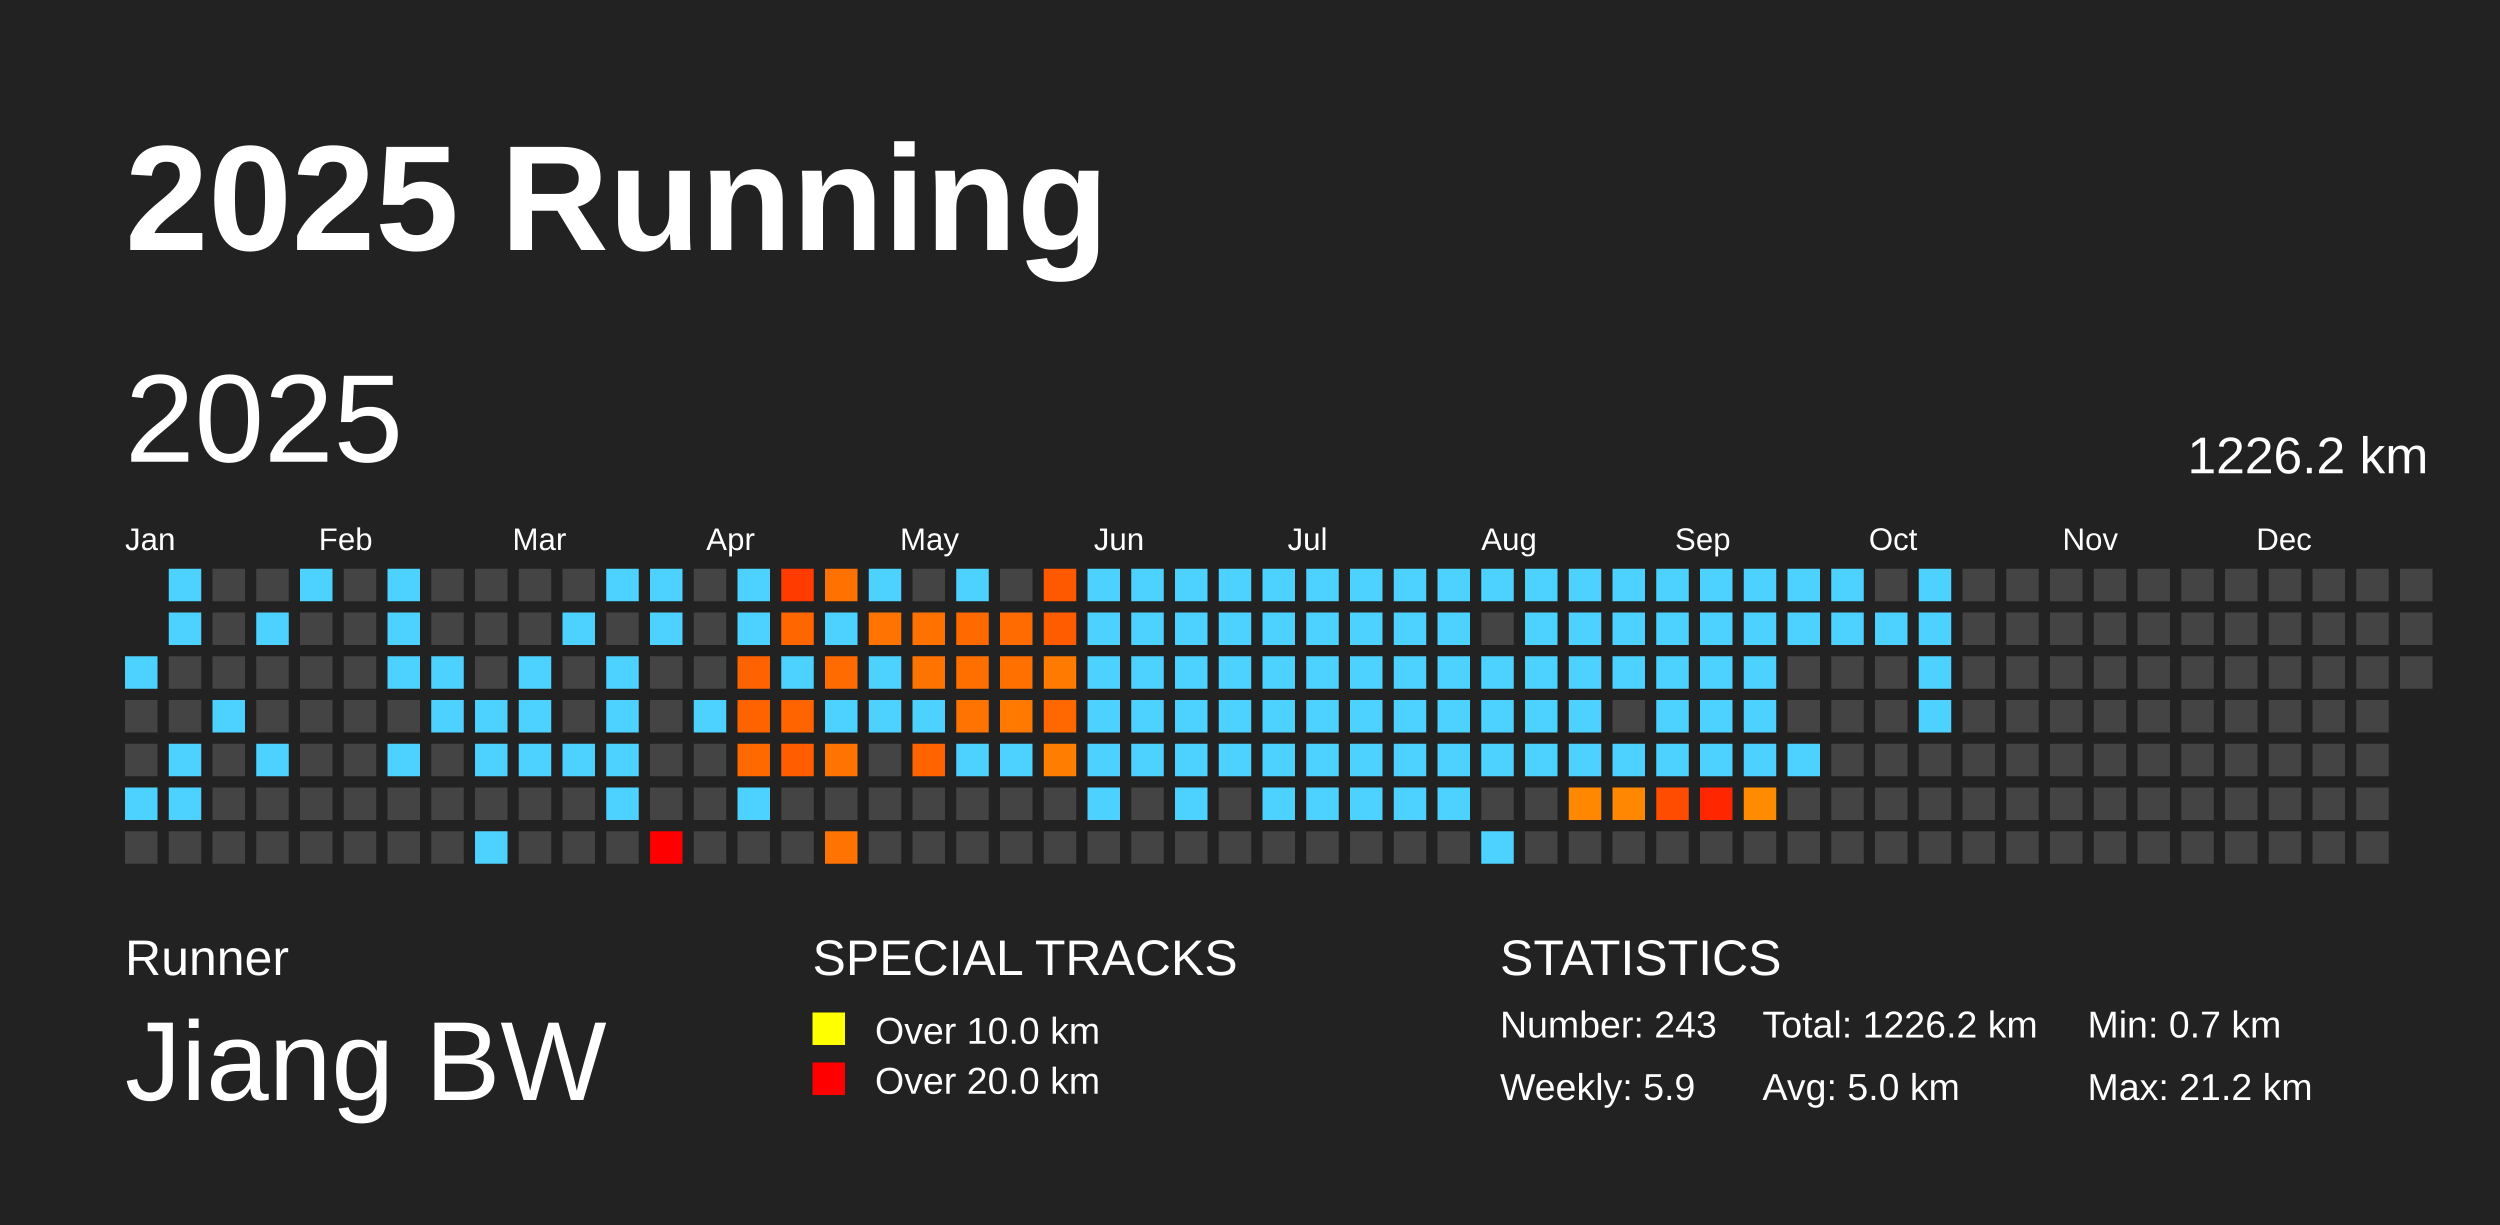
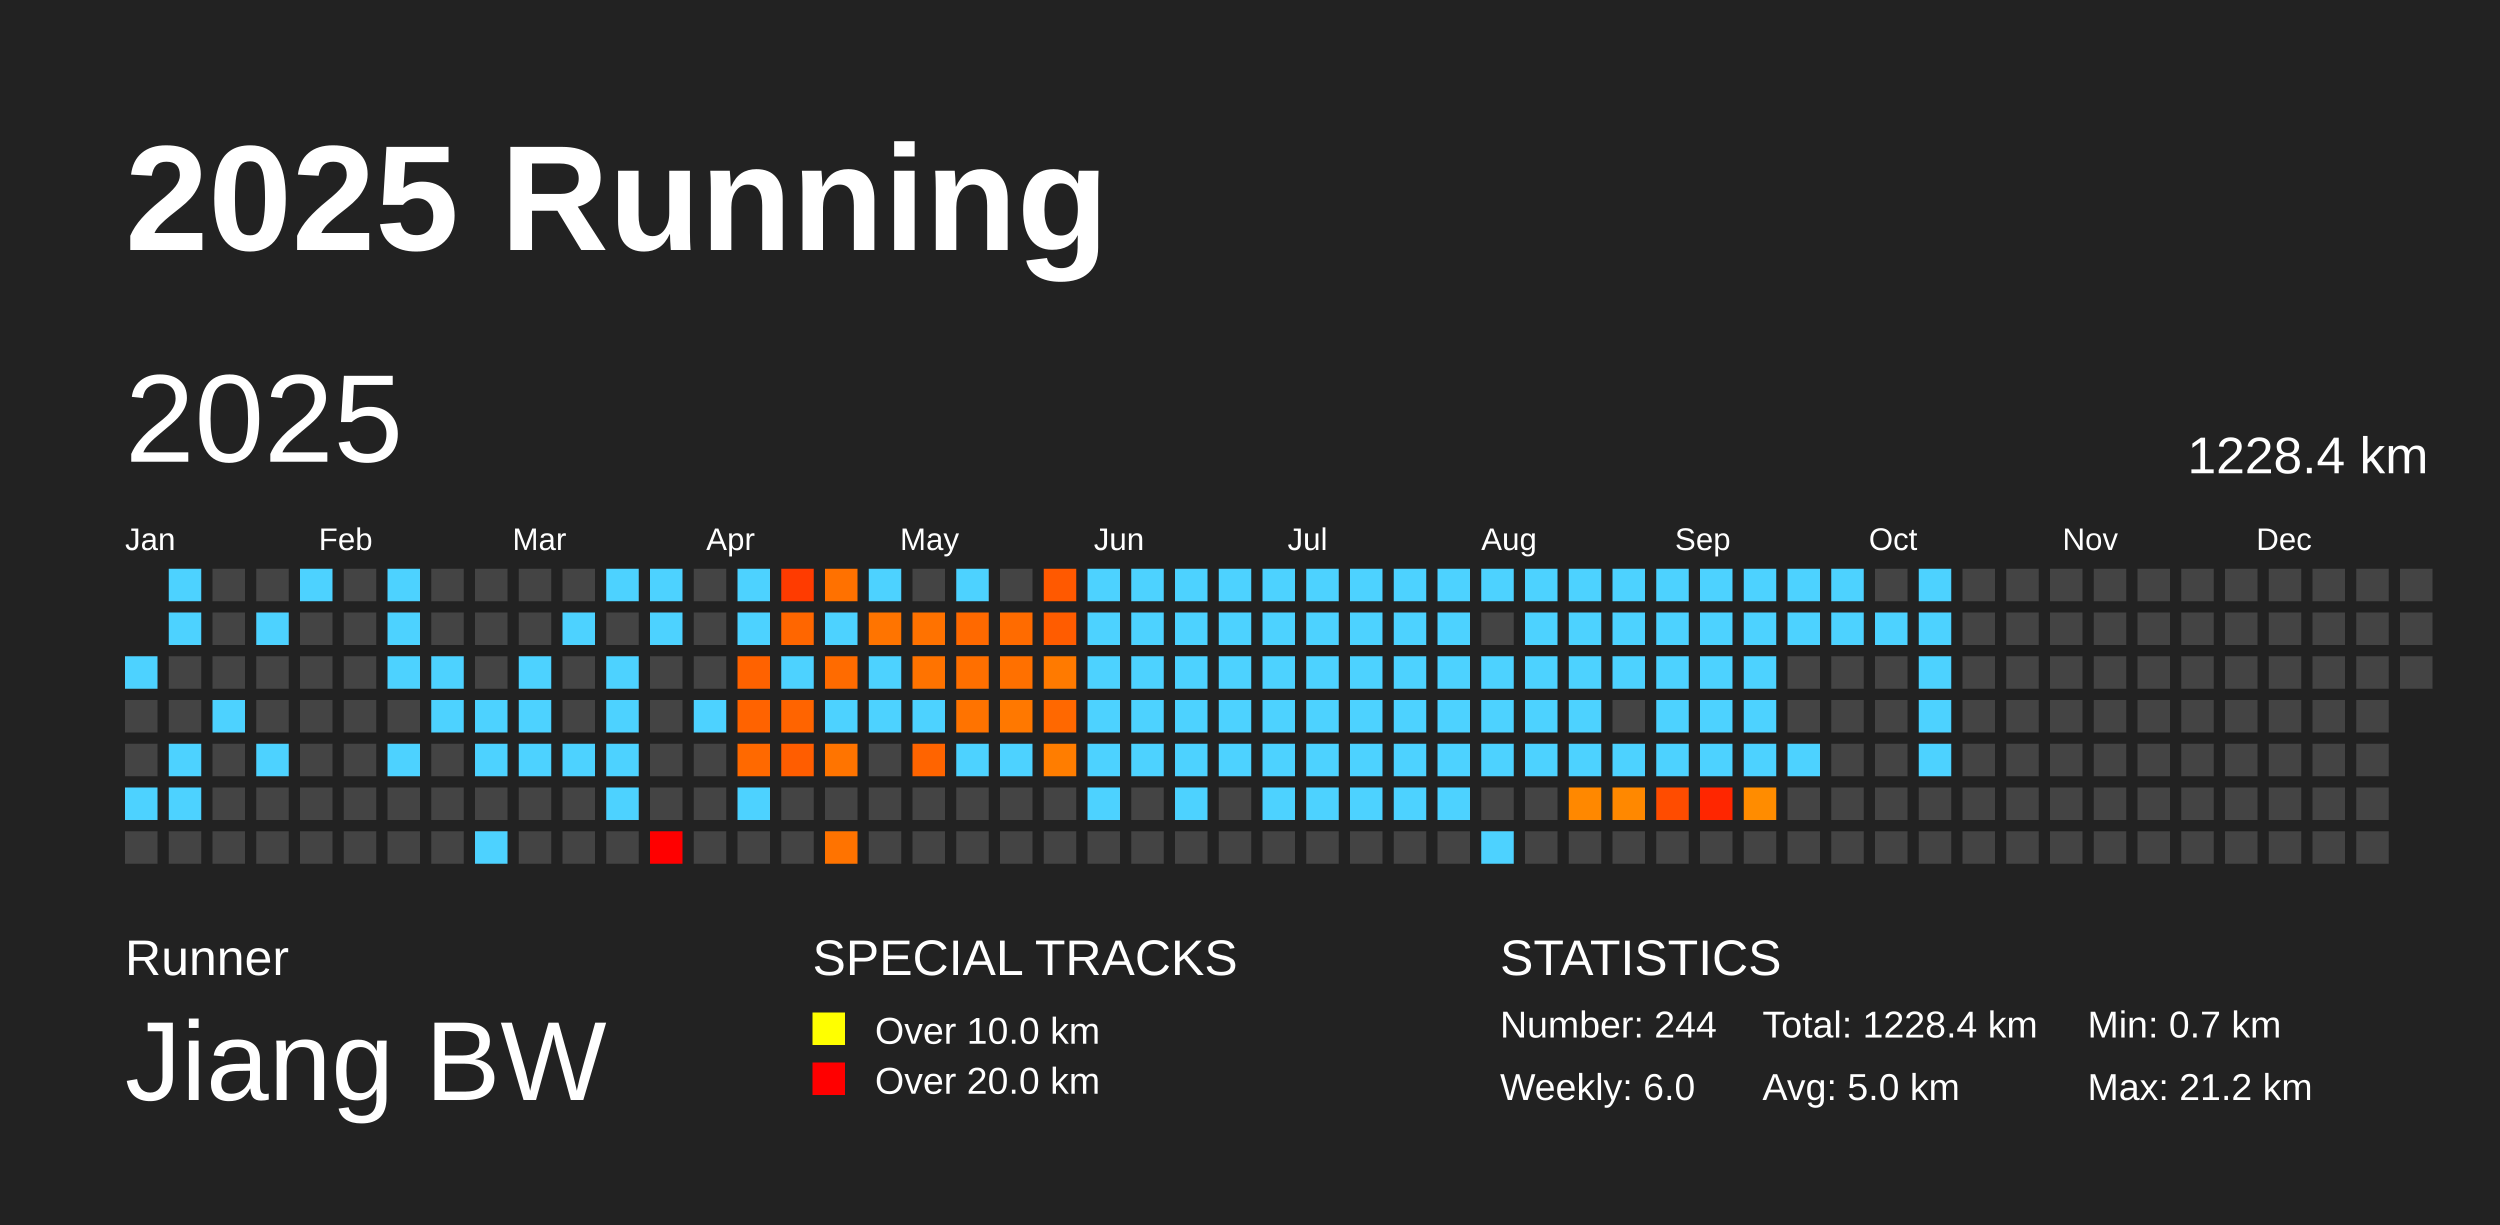
<svg xmlns="http://www.w3.org/2000/svg" baseProfile="full" height="98mm" version="1.1" viewBox="0,0,200,98" width="200mm">
  <defs />
  <rect fill="#222222" height="98" width="200" x="0" y="0" />
  <text fill="#FFFFFF" style="font-size:12px; font-family:Arial; font-weight:bold;" x="10" y="20">2025 Running</text>
  <text fill="#FFFFFF" style="font-size:4px; font-family:Arial" x="10" y="78">Runner</text>
  <text fill="#FFFFFF" style="font-size:9px; font-family:Arial" x="10" y="88">Jiang BW</text>
  <text fill="#FFFFFF" style="font-size:4px; font-family:Arial" x="65" y="78">SPECIAL TRACKS</text>
  <rect fill="yellow" height="2.6" width="2.6" x="65" y="81" />
  <text fill="#FFFFFF" style="font-size:3px; font-family:Arial" x="70" y="83.5">Over 10.0 km</text>
  <rect fill="red" height="2.6" width="2.6" x="65" y="85" />
  <text fill="#FFFFFF" style="font-size:3px; font-family:Arial" x="70" y="87.5">Over 20.0 km</text>
  <text fill="#FFFFFF" style="font-size:4px; font-family:Arial" x="120" y="78">STATISTICS</text>
-   <text fill="#FFFFFF" style="font-size:3px; font-family:Arial" x="120" y="83">Number: 243</text>
-   <text fill="#FFFFFF" style="font-size:3px; font-family:Arial" x="120" y="88">Weekly: 5.9</text>
-   <text fill="#FFFFFF" style="font-size:3px; font-family:Arial" x="141" y="83">Total: 1226.2 km</text>
+   <text fill="#FFFFFF" style="font-size:3px; font-family:Arial" x="120" y="83">Number: 244</text>
+   <text fill="#FFFFFF" style="font-size:3px; font-family:Arial" x="120" y="88">Weekly: 6.0</text>
+   <text fill="#FFFFFF" style="font-size:3px; font-family:Arial" x="141" y="83">Total: 1228.4 km</text>
  <text fill="#FFFFFF" style="font-size:3px; font-family:Arial" x="141" y="88">Avg: 5.0 km</text>
  <text fill="#FFFFFF" style="font-size:3px; font-family:Arial" x="167" y="83">Min: 0.7 km</text>
  <text fill="#FFFFFF" style="font-size:3px; font-family:Arial" x="167" y="88">Max: 21.2 km</text>
  <text dominant-baseline="hanging" fill="#FFFFFF" style="font-size:10.0px; font-family:Arial;" x="10" y="30">2025</text>
-   <text dominant-baseline="hanging" fill="#FFFFFF" style="font-size:4.125px; font-family:Arial;" x="175" y="35">1226.2 km</text>
+   <text dominant-baseline="hanging" fill="#FFFFFF" style="font-size:4.125px; font-family:Arial;" x="175" y="35">1228.4 km</text>
  <text fill="#FFFFFF" style="font-size:2.5px; font-family:Arial" x="10.0" y="44">Jan</text>
  <text fill="#FFFFFF" style="font-size:2.5px; font-family:Arial" x="25.5" y="44">Feb</text>
  <text fill="#FFFFFF" style="font-size:2.5px; font-family:Arial" x="41.0" y="44">Mar</text>
  <text fill="#FFFFFF" style="font-size:2.5px; font-family:Arial" x="56.5" y="44">Apr</text>
  <text fill="#FFFFFF" style="font-size:2.5px; font-family:Arial" x="72.0" y="44">May</text>
  <text fill="#FFFFFF" style="font-size:2.5px; font-family:Arial" x="87.5" y="44">Jun</text>
  <text fill="#FFFFFF" style="font-size:2.5px; font-family:Arial" x="103.0" y="44">Jul</text>
  <text fill="#FFFFFF" style="font-size:2.5px; font-family:Arial" x="118.5" y="44">Aug</text>
  <text fill="#FFFFFF" style="font-size:2.5px; font-family:Arial" x="134.0" y="44">Sep</text>
  <text fill="#FFFFFF" style="font-size:2.5px; font-family:Arial" x="149.5" y="44">Oct</text>
  <text fill="#FFFFFF" style="font-size:2.5px; font-family:Arial" x="165.0" y="44">Nov</text>
  <text fill="#FFFFFF" style="font-size:2.5px; font-family:Arial" x="180.5" y="44">Dec</text>
  <rect fill="#4dd2ff" height="2.6" width="2.6" x="10.0" y="52.5" />
  <rect fill="#444444" height="2.6" width="2.6" x="10.0" y="56.0" />
  <rect fill="#444444" height="2.6" width="2.6" x="10.0" y="59.5" />
  <rect fill="#4dd2ff" height="2.6" width="2.6" x="10.0" y="63.0" />
  <rect fill="#444444" height="2.6" width="2.6" x="10.0" y="66.5" />
  <rect fill="#4dd2ff" height="2.6" width="2.6" x="13.5" y="45.5" />
  <rect fill="#4dd2ff" height="2.6" width="2.6" x="13.5" y="49.0" />
  <rect fill="#444444" height="2.6" width="2.6" x="13.5" y="52.5" />
  <rect fill="#444444" height="2.6" width="2.6" x="13.5" y="56.0" />
  <rect fill="#4dd2ff" height="2.6" width="2.6" x="13.5" y="59.5" />
  <rect fill="#4dd2ff" height="2.6" width="2.6" x="13.5" y="63.0" />
  <rect fill="#444444" height="2.6" width="2.6" x="13.5" y="66.5" />
  <rect fill="#444444" height="2.6" width="2.6" x="17.0" y="45.5" />
  <rect fill="#444444" height="2.6" width="2.6" x="17.0" y="49.0" />
  <rect fill="#444444" height="2.6" width="2.6" x="17.0" y="52.5" />
  <rect fill="#4dd2ff" height="2.6" width="2.6" x="17.0" y="56.0" />
  <rect fill="#444444" height="2.6" width="2.6" x="17.0" y="59.5" />
  <rect fill="#444444" height="2.6" width="2.6" x="17.0" y="63.0" />
  <rect fill="#444444" height="2.6" width="2.6" x="17.0" y="66.5" />
  <rect fill="#444444" height="2.6" width="2.6" x="20.5" y="45.5" />
  <rect fill="#4dd2ff" height="2.6" width="2.6" x="20.5" y="49.0" />
  <rect fill="#444444" height="2.6" width="2.6" x="20.5" y="52.5" />
  <rect fill="#444444" height="2.6" width="2.6" x="20.5" y="56.0" />
  <rect fill="#4dd2ff" height="2.6" width="2.6" x="20.5" y="59.5" />
  <rect fill="#444444" height="2.6" width="2.6" x="20.5" y="63.0" />
  <rect fill="#444444" height="2.6" width="2.6" x="20.5" y="66.5" />
  <rect fill="#4dd2ff" height="2.6" width="2.6" x="24.0" y="45.5" />
  <rect fill="#444444" height="2.6" width="2.6" x="24.0" y="49.0" />
  <rect fill="#444444" height="2.6" width="2.6" x="24.0" y="52.5" />
  <rect fill="#444444" height="2.6" width="2.6" x="24.0" y="56.0" />
  <rect fill="#444444" height="2.6" width="2.6" x="24.0" y="59.5" />
  <rect fill="#444444" height="2.6" width="2.6" x="24.0" y="63.0" />
  <rect fill="#444444" height="2.6" width="2.6" x="24.0" y="66.5" />
  <rect fill="#444444" height="2.6" width="2.6" x="27.5" y="45.5" />
  <rect fill="#444444" height="2.6" width="2.6" x="27.5" y="49.0" />
  <rect fill="#444444" height="2.6" width="2.6" x="27.5" y="52.5" />
  <rect fill="#444444" height="2.6" width="2.6" x="27.5" y="56.0" />
  <rect fill="#444444" height="2.6" width="2.6" x="27.5" y="59.5" />
  <rect fill="#444444" height="2.6" width="2.6" x="27.5" y="63.0" />
  <rect fill="#444444" height="2.6" width="2.6" x="27.5" y="66.5" />
  <rect fill="#4dd2ff" height="2.6" width="2.6" x="31.0" y="45.5" />
  <rect fill="#4dd2ff" height="2.6" width="2.6" x="31.0" y="49.0" />
  <rect fill="#4dd2ff" height="2.6" width="2.6" x="31.0" y="52.5" />
  <rect fill="#444444" height="2.6" width="2.6" x="31.0" y="56.0" />
  <rect fill="#4dd2ff" height="2.6" width="2.6" x="31.0" y="59.5" />
  <rect fill="#444444" height="2.6" width="2.6" x="31.0" y="63.0" />
  <rect fill="#444444" height="2.6" width="2.6" x="31.0" y="66.5" />
  <rect fill="#444444" height="2.6" width="2.6" x="34.5" y="45.5" />
  <rect fill="#444444" height="2.6" width="2.6" x="34.5" y="49.0" />
  <rect fill="#4dd2ff" height="2.6" width="2.6" x="34.5" y="52.5" />
  <rect fill="#4dd2ff" height="2.6" width="2.6" x="34.5" y="56.0" />
  <rect fill="#444444" height="2.6" width="2.6" x="34.5" y="59.5" />
  <rect fill="#444444" height="2.6" width="2.6" x="34.5" y="63.0" />
  <rect fill="#444444" height="2.6" width="2.6" x="34.5" y="66.5" />
  <rect fill="#444444" height="2.6" width="2.6" x="38.0" y="45.5" />
  <rect fill="#444444" height="2.6" width="2.6" x="38.0" y="49.0" />
  <rect fill="#444444" height="2.6" width="2.6" x="38.0" y="52.5" />
  <rect fill="#4dd2ff" height="2.6" width="2.6" x="38.0" y="56.0" />
  <rect fill="#4dd2ff" height="2.6" width="2.6" x="38.0" y="59.5" />
  <rect fill="#444444" height="2.6" width="2.6" x="38.0" y="63.0" />
  <rect fill="#4dd2ff" height="2.6" width="2.6" x="38.0" y="66.5" />
  <rect fill="#444444" height="2.6" width="2.6" x="41.5" y="45.5" />
  <rect fill="#444444" height="2.6" width="2.6" x="41.5" y="49.0" />
  <rect fill="#4dd2ff" height="2.6" width="2.6" x="41.5" y="52.5" />
  <rect fill="#4dd2ff" height="2.6" width="2.6" x="41.5" y="56.0" />
  <rect fill="#4dd2ff" height="2.6" width="2.6" x="41.5" y="59.5" />
  <rect fill="#444444" height="2.6" width="2.6" x="41.5" y="63.0" />
  <rect fill="#444444" height="2.6" width="2.6" x="41.5" y="66.5" />
  <rect fill="#444444" height="2.6" width="2.6" x="45.0" y="45.5" />
  <rect fill="#4dd2ff" height="2.6" width="2.6" x="45.0" y="49.0" />
  <rect fill="#444444" height="2.6" width="2.6" x="45.0" y="52.5" />
  <rect fill="#444444" height="2.6" width="2.6" x="45.0" y="56.0" />
  <rect fill="#4dd2ff" height="2.6" width="2.6" x="45.0" y="59.5" />
  <rect fill="#444444" height="2.6" width="2.6" x="45.0" y="63.0" />
  <rect fill="#444444" height="2.6" width="2.6" x="45.0" y="66.5" />
  <rect fill="#4dd2ff" height="2.6" width="2.6" x="48.5" y="45.5" />
  <rect fill="#444444" height="2.6" width="2.6" x="48.5" y="49.0" />
  <rect fill="#4dd2ff" height="2.6" width="2.6" x="48.5" y="52.5" />
  <rect fill="#4dd2ff" height="2.6" width="2.6" x="48.5" y="56.0" />
  <rect fill="#4dd2ff" height="2.6" width="2.6" x="48.5" y="59.5" />
  <rect fill="#4dd2ff" height="2.6" width="2.6" x="48.5" y="63.0" />
  <rect fill="#444444" height="2.6" width="2.6" x="48.5" y="66.5" />
  <rect fill="#4dd2ff" height="2.6" width="2.6" x="52.0" y="45.5" />
  <rect fill="#4dd2ff" height="2.6" width="2.6" x="52.0" y="49.0" />
  <rect fill="#444444" height="2.6" width="2.6" x="52.0" y="52.5" />
  <rect fill="#444444" height="2.6" width="2.6" x="52.0" y="56.0" />
  <rect fill="#444444" height="2.6" width="2.6" x="52.0" y="59.5" />
  <rect fill="#444444" height="2.6" width="2.6" x="52.0" y="63.0" />
  <rect fill="red" height="2.6" width="2.6" x="52.0" y="66.5" />
  <rect fill="#444444" height="2.6" width="2.6" x="55.5" y="45.5" />
  <rect fill="#444444" height="2.6" width="2.6" x="55.5" y="49.0" />
  <rect fill="#444444" height="2.6" width="2.6" x="55.5" y="52.5" />
  <rect fill="#4dd2ff" height="2.6" width="2.6" x="55.5" y="56.0" />
  <rect fill="#444444" height="2.6" width="2.6" x="55.5" y="59.5" />
  <rect fill="#444444" height="2.6" width="2.6" x="55.5" y="63.0" />
  <rect fill="#444444" height="2.6" width="2.6" x="55.5" y="66.5" />
  <rect fill="#4dd2ff" height="2.6" width="2.6" x="59.0" y="45.5" />
  <rect fill="#4dd2ff" height="2.6" width="2.6" x="59.0" y="49.0" />
  <rect fill="#ff6200" height="2.6" width="2.6" x="59.0" y="52.5" />
  <rect fill="#ff6300" height="2.6" width="2.6" x="59.0" y="56.0" />
  <rect fill="#ff6900" height="2.6" width="2.6" x="59.0" y="59.5" />
  <rect fill="#4dd2ff" height="2.6" width="2.6" x="59.0" y="63.0" />
  <rect fill="#444444" height="2.6" width="2.6" x="59.0" y="66.5" />
  <rect fill="#ff3b00" height="2.6" width="2.6" x="62.5" y="45.5" />
  <rect fill="#ff6600" height="2.6" width="2.6" x="62.5" y="49.0" />
  <rect fill="#4dd2ff" height="2.6" width="2.6" x="62.5" y="52.5" />
  <rect fill="#ff6400" height="2.6" width="2.6" x="62.5" y="56.0" />
  <rect fill="#ff5d00" height="2.6" width="2.6" x="62.5" y="59.5" />
  <rect fill="#444444" height="2.6" width="2.6" x="62.5" y="63.0" />
  <rect fill="#444444" height="2.6" width="2.6" x="62.5" y="66.5" />
  <rect fill="#ff7100" height="2.6" width="2.6" x="66.0" y="45.5" />
  <rect fill="#4dd2ff" height="2.6" width="2.6" x="66.0" y="49.0" />
  <rect fill="#ff6b00" height="2.6" width="2.6" x="66.0" y="52.5" />
  <rect fill="#4dd2ff" height="2.6" width="2.6" x="66.0" y="56.0" />
  <rect fill="#ff7400" height="2.6" width="2.6" x="66.0" y="59.5" />
  <rect fill="#444444" height="2.6" width="2.6" x="66.0" y="63.0" />
  <rect fill="#ff7300" height="2.6" width="2.6" x="66.0" y="66.5" />
  <rect fill="#4dd2ff" height="2.6" width="2.6" x="69.5" y="45.5" />
  <rect fill="#ff7400" height="2.6" width="2.6" x="69.5" y="49.0" />
  <rect fill="#4dd2ff" height="2.6" width="2.6" x="69.5" y="52.5" />
  <rect fill="#4dd2ff" height="2.6" width="2.6" x="69.5" y="56.0" />
  <rect fill="#444444" height="2.6" width="2.6" x="69.5" y="59.5" />
  <rect fill="#444444" height="2.6" width="2.6" x="69.5" y="63.0" />
  <rect fill="#444444" height="2.6" width="2.6" x="69.5" y="66.5" />
  <rect fill="#444444" height="2.6" width="2.6" x="73.0" y="45.5" />
  <rect fill="#ff7200" height="2.6" width="2.6" x="73.0" y="49.0" />
  <rect fill="#ff7300" height="2.6" width="2.6" x="73.0" y="52.5" />
  <rect fill="#4dd2ff" height="2.6" width="2.6" x="73.0" y="56.0" />
  <rect fill="#ff6400" height="2.6" width="2.6" x="73.0" y="59.5" />
  <rect fill="#444444" height="2.6" width="2.6" x="73.0" y="63.0" />
  <rect fill="#444444" height="2.6" width="2.6" x="73.0" y="66.5" />
  <rect fill="#4dd2ff" height="2.6" width="2.6" x="76.5" y="45.5" />
  <rect fill="#ff6900" height="2.6" width="2.6" x="76.5" y="49.0" />
  <rect fill="#ff6f00" height="2.6" width="2.6" x="76.5" y="52.5" />
  <rect fill="#ff7300" height="2.6" width="2.6" x="76.5" y="56.0" />
  <rect fill="#4dd2ff" height="2.6" width="2.6" x="76.5" y="59.5" />
  <rect fill="#444444" height="2.6" width="2.6" x="76.5" y="63.0" />
  <rect fill="#444444" height="2.6" width="2.6" x="76.5" y="66.5" />
  <rect fill="#444444" height="2.6" width="2.6" x="80.0" y="45.5" />
  <rect fill="#ff6b00" height="2.6" width="2.6" x="80.0" y="49.0" />
  <rect fill="#ff7000" height="2.6" width="2.6" x="80.0" y="52.5" />
  <rect fill="#ff7800" height="2.6" width="2.6" x="80.0" y="56.0" />
  <rect fill="#4dd2ff" height="2.6" width="2.6" x="80.0" y="59.5" />
  <rect fill="#444444" height="2.6" width="2.6" x="80.0" y="63.0" />
  <rect fill="#444444" height="2.6" width="2.6" x="80.0" y="66.5" />
  <rect fill="#ff5900" height="2.6" width="2.6" x="83.5" y="45.5" />
  <rect fill="#ff5c00" height="2.6" width="2.6" x="83.5" y="49.0" />
  <rect fill="#ff7a00" height="2.6" width="2.6" x="83.5" y="52.5" />
  <rect fill="#ff6800" height="2.6" width="2.6" x="83.5" y="56.0" />
  <rect fill="#ff7d00" height="2.6" width="2.6" x="83.5" y="59.5" />
  <rect fill="#444444" height="2.6" width="2.6" x="83.5" y="63.0" />
  <rect fill="#444444" height="2.6" width="2.6" x="83.5" y="66.5" />
  <rect fill="#4dd2ff" height="2.6" width="2.6" x="87.0" y="45.5" />
  <rect fill="#4dd2ff" height="2.6" width="2.6" x="87.0" y="49.0" />
  <rect fill="#4dd2ff" height="2.6" width="2.6" x="87.0" y="52.5" />
  <rect fill="#4dd2ff" height="2.6" width="2.6" x="87.0" y="56.0" />
  <rect fill="#4dd2ff" height="2.6" width="2.6" x="87.0" y="59.5" />
  <rect fill="#4dd2ff" height="2.6" width="2.6" x="87.0" y="63.0" />
  <rect fill="#444444" height="2.6" width="2.6" x="87.0" y="66.5" />
  <rect fill="#4dd2ff" height="2.6" width="2.6" x="90.5" y="45.5" />
  <rect fill="#4dd2ff" height="2.6" width="2.6" x="90.5" y="49.0" />
  <rect fill="#4dd2ff" height="2.6" width="2.6" x="90.5" y="52.5" />
  <rect fill="#4dd2ff" height="2.6" width="2.6" x="90.5" y="56.0" />
  <rect fill="#4dd2ff" height="2.6" width="2.6" x="90.5" y="59.5" />
  <rect fill="#444444" height="2.6" width="2.6" x="90.5" y="63.0" />
  <rect fill="#444444" height="2.6" width="2.6" x="90.5" y="66.5" />
  <rect fill="#4dd2ff" height="2.6" width="2.6" x="94.0" y="45.5" />
  <rect fill="#4dd2ff" height="2.6" width="2.6" x="94.0" y="49.0" />
  <rect fill="#4dd2ff" height="2.6" width="2.6" x="94.0" y="52.5" />
  <rect fill="#4dd2ff" height="2.6" width="2.6" x="94.0" y="56.0" />
  <rect fill="#4dd2ff" height="2.6" width="2.6" x="94.0" y="59.5" />
  <rect fill="#4dd2ff" height="2.6" width="2.6" x="94.0" y="63.0" />
  <rect fill="#444444" height="2.6" width="2.6" x="94.0" y="66.5" />
  <rect fill="#4dd2ff" height="2.6" width="2.6" x="97.5" y="45.5" />
  <rect fill="#4dd2ff" height="2.6" width="2.6" x="97.5" y="49.0" />
  <rect fill="#4dd2ff" height="2.6" width="2.6" x="97.5" y="52.5" />
  <rect fill="#4dd2ff" height="2.6" width="2.6" x="97.5" y="56.0" />
  <rect fill="#4dd2ff" height="2.6" width="2.6" x="97.5" y="59.5" />
  <rect fill="#444444" height="2.6" width="2.6" x="97.5" y="63.0" />
  <rect fill="#444444" height="2.6" width="2.6" x="97.5" y="66.5" />
  <rect fill="#4dd2ff" height="2.6" width="2.6" x="101.0" y="45.5" />
  <rect fill="#4dd2ff" height="2.6" width="2.6" x="101.0" y="49.0" />
  <rect fill="#4dd2ff" height="2.6" width="2.6" x="101.0" y="52.5" />
  <rect fill="#4dd2ff" height="2.6" width="2.6" x="101.0" y="56.0" />
  <rect fill="#4dd2ff" height="2.6" width="2.6" x="101.0" y="59.5" />
  <rect fill="#4dd2ff" height="2.6" width="2.6" x="101.0" y="63.0" />
  <rect fill="#444444" height="2.6" width="2.6" x="101.0" y="66.5" />
  <rect fill="#4dd2ff" height="2.6" width="2.6" x="104.5" y="45.5" />
  <rect fill="#4dd2ff" height="2.6" width="2.6" x="104.5" y="49.0" />
  <rect fill="#4dd2ff" height="2.6" width="2.6" x="104.5" y="52.5" />
  <rect fill="#4dd2ff" height="2.6" width="2.6" x="104.5" y="56.0" />
  <rect fill="#4dd2ff" height="2.6" width="2.6" x="104.5" y="59.5" />
  <rect fill="#4dd2ff" height="2.6" width="2.6" x="104.5" y="63.0" />
  <rect fill="#444444" height="2.6" width="2.6" x="104.5" y="66.5" />
  <rect fill="#4dd2ff" height="2.6" width="2.6" x="108.0" y="45.5" />
  <rect fill="#4dd2ff" height="2.6" width="2.6" x="108.0" y="49.0" />
  <rect fill="#4dd2ff" height="2.6" width="2.6" x="108.0" y="52.5" />
  <rect fill="#4dd2ff" height="2.6" width="2.6" x="108.0" y="56.0" />
  <rect fill="#4dd2ff" height="2.6" width="2.6" x="108.0" y="59.5" />
  <rect fill="#4dd2ff" height="2.6" width="2.6" x="108.0" y="63.0" />
  <rect fill="#444444" height="2.6" width="2.6" x="108.0" y="66.5" />
  <rect fill="#4dd2ff" height="2.6" width="2.6" x="111.5" y="45.5" />
  <rect fill="#4dd2ff" height="2.6" width="2.6" x="111.5" y="49.0" />
  <rect fill="#4dd2ff" height="2.6" width="2.6" x="111.5" y="52.5" />
  <rect fill="#4dd2ff" height="2.6" width="2.6" x="111.5" y="56.0" />
  <rect fill="#4dd2ff" height="2.6" width="2.6" x="111.5" y="59.5" />
  <rect fill="#4dd2ff" height="2.6" width="2.6" x="111.5" y="63.0" />
  <rect fill="#444444" height="2.6" width="2.6" x="111.5" y="66.5" />
  <rect fill="#4dd2ff" height="2.6" width="2.6" x="115.0" y="45.5" />
  <rect fill="#4dd2ff" height="2.6" width="2.6" x="115.0" y="49.0" />
  <rect fill="#4dd2ff" height="2.6" width="2.6" x="115.0" y="52.5" />
  <rect fill="#4dd2ff" height="2.6" width="2.6" x="115.0" y="56.0" />
  <rect fill="#4dd2ff" height="2.6" width="2.6" x="115.0" y="59.5" />
  <rect fill="#4dd2ff" height="2.6" width="2.6" x="115.0" y="63.0" />
  <rect fill="#444444" height="2.6" width="2.6" x="115.0" y="66.5" />
  <rect fill="#4dd2ff" height="2.6" width="2.6" x="118.5" y="45.5" />
  <rect fill="#444444" height="2.6" width="2.6" x="118.5" y="49.0" />
  <rect fill="#4dd2ff" height="2.6" width="2.6" x="118.5" y="52.5" />
  <rect fill="#4dd2ff" height="2.6" width="2.6" x="118.5" y="56.0" />
  <rect fill="#4dd2ff" height="2.6" width="2.6" x="118.5" y="59.5" />
  <rect fill="#444444" height="2.6" width="2.6" x="118.5" y="63.0" />
  <rect fill="#4dd2ff" height="2.6" width="2.6" x="118.5" y="66.5" />
  <rect fill="#4dd2ff" height="2.6" width="2.6" x="122.0" y="45.5" />
  <rect fill="#4dd2ff" height="2.6" width="2.6" x="122.0" y="49.0" />
  <rect fill="#4dd2ff" height="2.6" width="2.6" x="122.0" y="52.5" />
  <rect fill="#4dd2ff" height="2.6" width="2.6" x="122.0" y="56.0" />
  <rect fill="#4dd2ff" height="2.6" width="2.6" x="122.0" y="59.5" />
  <rect fill="#444444" height="2.6" width="2.6" x="122.0" y="63.0" />
  <rect fill="#444444" height="2.6" width="2.6" x="122.0" y="66.5" />
  <rect fill="#4dd2ff" height="2.6" width="2.6" x="125.5" y="45.5" />
  <rect fill="#4dd2ff" height="2.6" width="2.6" x="125.5" y="49.0" />
  <rect fill="#4dd2ff" height="2.6" width="2.6" x="125.5" y="52.5" />
  <rect fill="#4dd2ff" height="2.6" width="2.6" x="125.5" y="56.0" />
  <rect fill="#4dd2ff" height="2.6" width="2.6" x="125.5" y="59.5" />
  <rect fill="#ff8800" height="2.6" width="2.6" x="125.5" y="63.0" />
  <rect fill="#444444" height="2.6" width="2.6" x="125.5" y="66.5" />
  <rect fill="#4dd2ff" height="2.6" width="2.6" x="129.0" y="45.5" />
  <rect fill="#4dd2ff" height="2.6" width="2.6" x="129.0" y="49.0" />
  <rect fill="#4dd2ff" height="2.6" width="2.6" x="129.0" y="52.5" />
  <rect fill="#444444" height="2.6" width="2.6" x="129.0" y="56.0" />
  <rect fill="#4dd2ff" height="2.6" width="2.6" x="129.0" y="59.5" />
  <rect fill="#ff8800" height="2.6" width="2.6" x="129.0" y="63.0" />
  <rect fill="#444444" height="2.6" width="2.6" x="129.0" y="66.5" />
  <rect fill="#4dd2ff" height="2.6" width="2.6" x="132.5" y="45.5" />
  <rect fill="#4dd2ff" height="2.6" width="2.6" x="132.5" y="49.0" />
  <rect fill="#4dd2ff" height="2.6" width="2.6" x="132.5" y="52.5" />
  <rect fill="#4dd2ff" height="2.6" width="2.6" x="132.5" y="56.0" />
  <rect fill="#4dd2ff" height="2.6" width="2.6" x="132.5" y="59.5" />
  <rect fill="#ff4c00" height="2.6" width="2.6" x="132.5" y="63.0" />
  <rect fill="#444444" height="2.6" width="2.6" x="132.5" y="66.5" />
  <rect fill="#4dd2ff" height="2.6" width="2.6" x="136.0" y="45.5" />
  <rect fill="#4dd2ff" height="2.6" width="2.6" x="136.0" y="49.0" />
  <rect fill="#4dd2ff" height="2.6" width="2.6" x="136.0" y="52.5" />
  <rect fill="#4dd2ff" height="2.6" width="2.6" x="136.0" y="56.0" />
  <rect fill="#4dd2ff" height="2.6" width="2.6" x="136.0" y="59.5" />
  <rect fill="#ff2600" height="2.6" width="2.6" x="136.0" y="63.0" />
  <rect fill="#444444" height="2.6" width="2.6" x="136.0" y="66.5" />
  <rect fill="#4dd2ff" height="2.6" width="2.6" x="139.5" y="45.5" />
  <rect fill="#4dd2ff" height="2.6" width="2.6" x="139.5" y="49.0" />
  <rect fill="#4dd2ff" height="2.6" width="2.6" x="139.5" y="52.5" />
  <rect fill="#4dd2ff" height="2.6" width="2.6" x="139.5" y="56.0" />
  <rect fill="#4dd2ff" height="2.6" width="2.6" x="139.5" y="59.5" />
  <rect fill="#ff8c00" height="2.6" width="2.6" x="139.5" y="63.0" />
  <rect fill="#444444" height="2.6" width="2.6" x="139.5" y="66.5" />
  <rect fill="#4dd2ff" height="2.6" width="2.6" x="143.0" y="45.5" />
  <rect fill="#4dd2ff" height="2.6" width="2.6" x="143.0" y="49.0" />
  <rect fill="#444444" height="2.6" width="2.6" x="143.0" y="52.5" />
  <rect fill="#444444" height="2.6" width="2.6" x="143.0" y="56.0" />
  <rect fill="#4dd2ff" height="2.6" width="2.6" x="143.0" y="59.5" />
  <rect fill="#444444" height="2.6" width="2.6" x="143.0" y="63.0" />
  <rect fill="#444444" height="2.6" width="2.6" x="143.0" y="66.5" />
  <rect fill="#4dd2ff" height="2.6" width="2.6" x="146.5" y="45.5" />
  <rect fill="#4dd2ff" height="2.6" width="2.6" x="146.5" y="49.0" />
  <rect fill="#444444" height="2.6" width="2.6" x="146.5" y="52.5" />
  <rect fill="#444444" height="2.6" width="2.6" x="146.5" y="56.0" />
  <rect fill="#444444" height="2.6" width="2.6" x="146.5" y="59.5" />
  <rect fill="#444444" height="2.6" width="2.6" x="146.5" y="63.0" />
  <rect fill="#444444" height="2.6" width="2.6" x="146.5" y="66.5" />
  <rect fill="#444444" height="2.6" width="2.6" x="150.0" y="45.5" />
  <rect fill="#4dd2ff" height="2.6" width="2.6" x="150.0" y="49.0" />
  <rect fill="#444444" height="2.6" width="2.6" x="150.0" y="52.5" />
  <rect fill="#444444" height="2.6" width="2.6" x="150.0" y="56.0" />
  <rect fill="#444444" height="2.6" width="2.6" x="150.0" y="59.5" />
  <rect fill="#444444" height="2.6" width="2.6" x="150.0" y="63.0" />
  <rect fill="#444444" height="2.6" width="2.6" x="150.0" y="66.5" />
  <rect fill="#4dd2ff" height="2.6" width="2.6" x="153.5" y="45.5" />
  <rect fill="#4dd2ff" height="2.6" width="2.6" x="153.5" y="49.0" />
  <rect fill="#4dd2ff" height="2.6" width="2.6" x="153.5" y="52.5" />
  <rect fill="#4dd2ff" height="2.6" width="2.6" x="153.5" y="56.0" />
-   <rect fill="#444444" height="2.6" width="2.6" x="153.5" y="59.5" />
+   <rect fill="#4dd2ff" height="2.6" width="2.6" x="153.5" y="59.5" />
  <rect fill="#444444" height="2.6" width="2.6" x="153.5" y="63.0" />
  <rect fill="#444444" height="2.6" width="2.6" x="153.5" y="66.5" />
  <rect fill="#444444" height="2.6" width="2.6" x="157.0" y="45.5" />
  <rect fill="#444444" height="2.6" width="2.6" x="157.0" y="49.0" />
  <rect fill="#444444" height="2.6" width="2.6" x="157.0" y="52.5" />
  <rect fill="#444444" height="2.6" width="2.6" x="157.0" y="56.0" />
  <rect fill="#444444" height="2.6" width="2.6" x="157.0" y="59.5" />
  <rect fill="#444444" height="2.6" width="2.6" x="157.0" y="63.0" />
  <rect fill="#444444" height="2.6" width="2.6" x="157.0" y="66.5" />
  <rect fill="#444444" height="2.6" width="2.6" x="160.5" y="45.5" />
  <rect fill="#444444" height="2.6" width="2.6" x="160.5" y="49.0" />
  <rect fill="#444444" height="2.6" width="2.6" x="160.5" y="52.5" />
  <rect fill="#444444" height="2.6" width="2.6" x="160.5" y="56.0" />
  <rect fill="#444444" height="2.6" width="2.6" x="160.5" y="59.5" />
  <rect fill="#444444" height="2.6" width="2.6" x="160.5" y="63.0" />
  <rect fill="#444444" height="2.6" width="2.6" x="160.5" y="66.5" />
  <rect fill="#444444" height="2.6" width="2.6" x="164.0" y="45.5" />
  <rect fill="#444444" height="2.6" width="2.6" x="164.0" y="49.0" />
  <rect fill="#444444" height="2.6" width="2.6" x="164.0" y="52.5" />
  <rect fill="#444444" height="2.6" width="2.6" x="164.0" y="56.0" />
  <rect fill="#444444" height="2.6" width="2.6" x="164.0" y="59.5" />
  <rect fill="#444444" height="2.6" width="2.6" x="164.0" y="63.0" />
  <rect fill="#444444" height="2.6" width="2.6" x="164.0" y="66.5" />
  <rect fill="#444444" height="2.6" width="2.6" x="167.5" y="45.5" />
  <rect fill="#444444" height="2.6" width="2.6" x="167.5" y="49.0" />
  <rect fill="#444444" height="2.6" width="2.6" x="167.5" y="52.5" />
  <rect fill="#444444" height="2.6" width="2.6" x="167.5" y="56.0" />
  <rect fill="#444444" height="2.6" width="2.6" x="167.5" y="59.5" />
  <rect fill="#444444" height="2.6" width="2.6" x="167.5" y="63.0" />
  <rect fill="#444444" height="2.6" width="2.6" x="167.5" y="66.5" />
  <rect fill="#444444" height="2.6" width="2.6" x="171.0" y="45.5" />
  <rect fill="#444444" height="2.6" width="2.6" x="171.0" y="49.0" />
  <rect fill="#444444" height="2.6" width="2.6" x="171.0" y="52.5" />
  <rect fill="#444444" height="2.6" width="2.6" x="171.0" y="56.0" />
  <rect fill="#444444" height="2.6" width="2.6" x="171.0" y="59.5" />
  <rect fill="#444444" height="2.6" width="2.6" x="171.0" y="63.0" />
  <rect fill="#444444" height="2.6" width="2.6" x="171.0" y="66.5" />
  <rect fill="#444444" height="2.6" width="2.6" x="174.5" y="45.5" />
  <rect fill="#444444" height="2.6" width="2.6" x="174.5" y="49.0" />
  <rect fill="#444444" height="2.6" width="2.6" x="174.5" y="52.5" />
  <rect fill="#444444" height="2.6" width="2.6" x="174.5" y="56.0" />
  <rect fill="#444444" height="2.6" width="2.6" x="174.5" y="59.5" />
  <rect fill="#444444" height="2.6" width="2.6" x="174.5" y="63.0" />
  <rect fill="#444444" height="2.6" width="2.6" x="174.5" y="66.5" />
  <rect fill="#444444" height="2.6" width="2.6" x="178.0" y="45.5" />
  <rect fill="#444444" height="2.6" width="2.6" x="178.0" y="49.0" />
  <rect fill="#444444" height="2.6" width="2.6" x="178.0" y="52.5" />
  <rect fill="#444444" height="2.6" width="2.6" x="178.0" y="56.0" />
  <rect fill="#444444" height="2.6" width="2.6" x="178.0" y="59.5" />
  <rect fill="#444444" height="2.6" width="2.6" x="178.0" y="63.0" />
  <rect fill="#444444" height="2.6" width="2.6" x="178.0" y="66.5" />
  <rect fill="#444444" height="2.6" width="2.6" x="181.5" y="45.5" />
  <rect fill="#444444" height="2.6" width="2.6" x="181.5" y="49.0" />
  <rect fill="#444444" height="2.6" width="2.6" x="181.5" y="52.5" />
  <rect fill="#444444" height="2.6" width="2.6" x="181.5" y="56.0" />
  <rect fill="#444444" height="2.6" width="2.6" x="181.5" y="59.5" />
  <rect fill="#444444" height="2.6" width="2.6" x="181.5" y="63.0" />
  <rect fill="#444444" height="2.6" width="2.6" x="181.5" y="66.5" />
  <rect fill="#444444" height="2.6" width="2.6" x="185.0" y="45.5" />
  <rect fill="#444444" height="2.6" width="2.6" x="185.0" y="49.0" />
  <rect fill="#444444" height="2.6" width="2.6" x="185.0" y="52.5" />
  <rect fill="#444444" height="2.6" width="2.6" x="185.0" y="56.0" />
  <rect fill="#444444" height="2.6" width="2.6" x="185.0" y="59.5" />
  <rect fill="#444444" height="2.6" width="2.6" x="185.0" y="63.0" />
  <rect fill="#444444" height="2.6" width="2.6" x="185.0" y="66.5" />
  <rect fill="#444444" height="2.6" width="2.6" x="188.5" y="45.5" />
  <rect fill="#444444" height="2.6" width="2.6" x="188.5" y="49.0" />
  <rect fill="#444444" height="2.6" width="2.6" x="188.5" y="52.5" />
  <rect fill="#444444" height="2.6" width="2.6" x="188.5" y="56.0" />
  <rect fill="#444444" height="2.6" width="2.6" x="188.5" y="59.5" />
  <rect fill="#444444" height="2.6" width="2.6" x="188.5" y="63.0" />
  <rect fill="#444444" height="2.6" width="2.6" x="188.5" y="66.5" />
  <rect fill="#444444" height="2.6" width="2.6" x="192.0" y="45.5" />
  <rect fill="#444444" height="2.6" width="2.6" x="192.0" y="49.0" />
  <rect fill="#444444" height="2.6" width="2.6" x="192.0" y="52.5" />
</svg>
